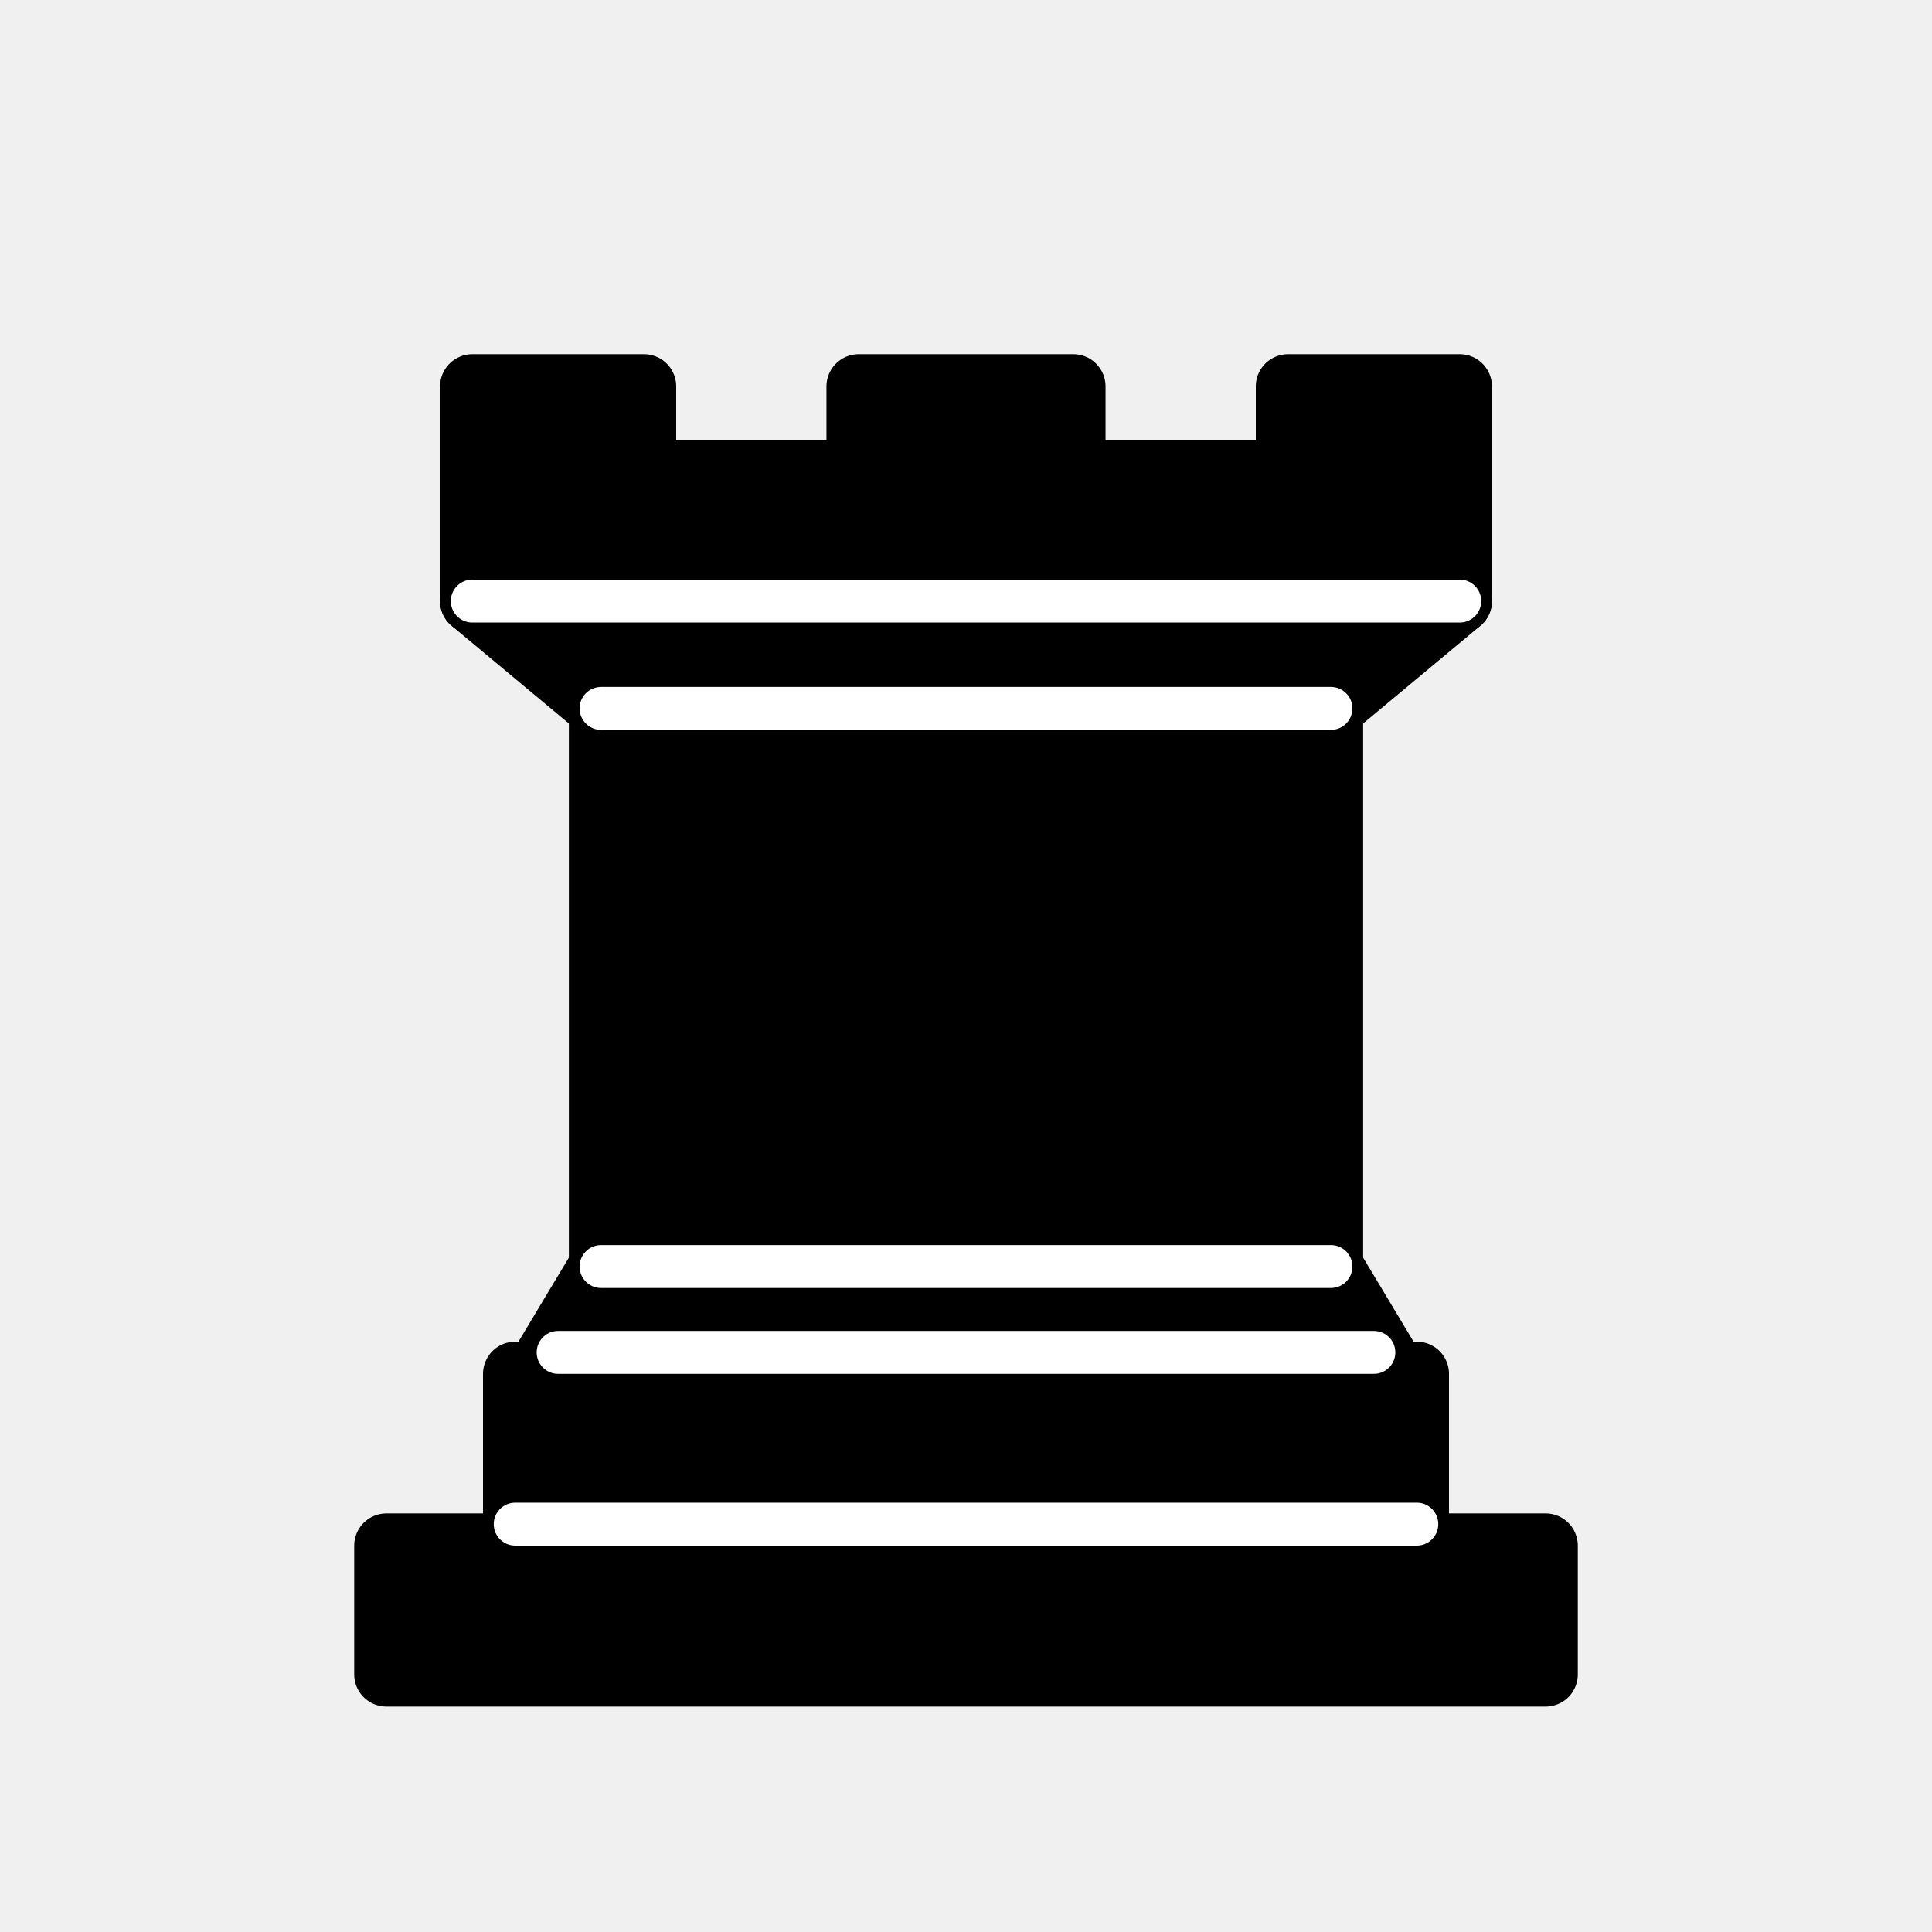
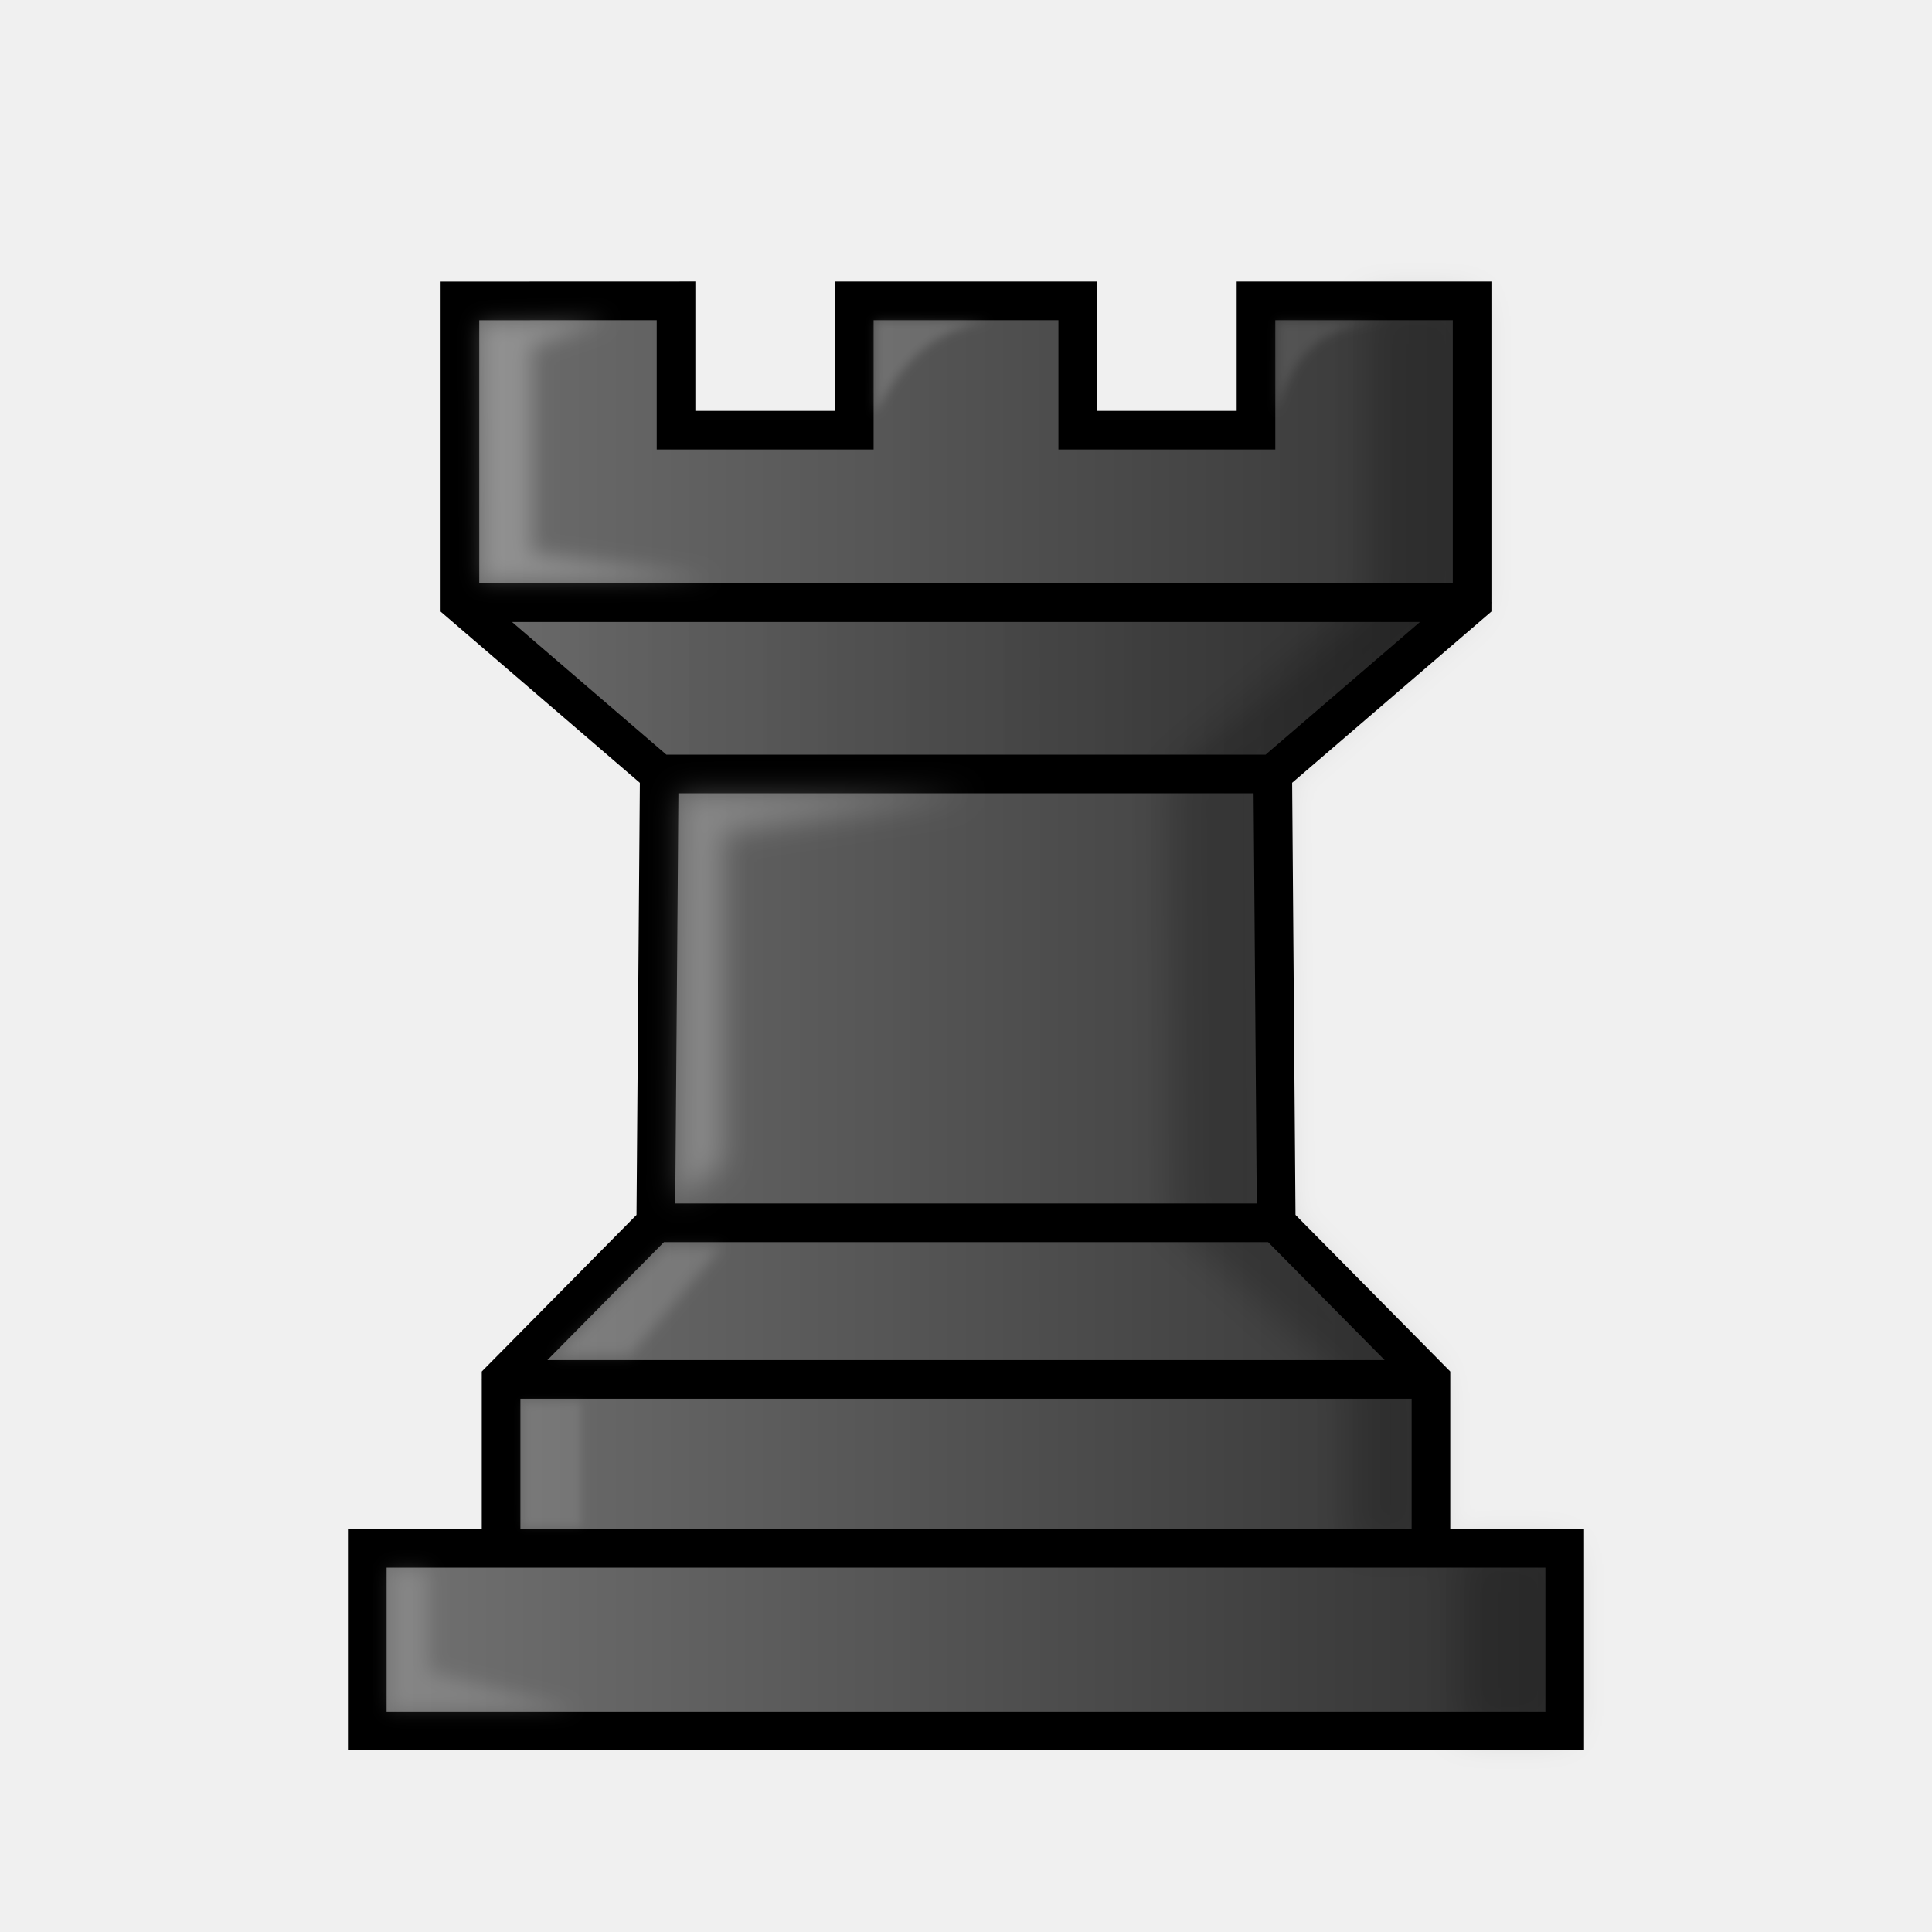
- <svg xmlns="http://www.w3.org/2000/svg" version="1.1" width="45" height="45" viewBox="0 0 45 45">
-   <g style="opacity:1; fill:000000; fill-opacity:1; fill-rule:evenodd; stroke:#000000; stroke-width:1.5; stroke-linecap:round;stroke-linejoin:round;stroke-miterlimit:4; stroke-dasharray:none; stroke-opacity:1;">
-     <path d="M 9,39 L 36,39 L 36,36 L 9,36 L 9,39 z " style="stroke-linecap:butt;" />
-     <path d="M 12.5,32 L 14,29.5 L 31,29.5 L 32.5,32 L 12.5,32 z " style="stroke-linecap:butt;" />
-     <path d="M 12,36 L 12,32 L 33,32 L 33,36 L 12,36 z " style="stroke-linecap:butt;" />
-     <path d="M 14,29.5 L 14,16.5 L 31,16.5 L 31,29.5 L 14,29.5 z " style="stroke-linecap:butt;stroke-linejoin:miter;" />
-     <path d="M 14,16.5 L 11,14 L 34,14 L 31,16.5 L 14,16.5 z " style="stroke-linecap:butt;" />
-     <path d="M 11,14 L 11,9 L 15,9 L 15,11 L 20,11 L 20,9 L 25,9 L 25,11 L 30,11 L 30,9 L 34,9 L 34,14 L 11,14 z " style="stroke-linecap:butt;" />
-     <path d="M 12,35.5 L 33,35.5 L 33,35.5" style="fill:none; stroke:#ffffff; stroke-width:1; stroke-linejoin:miter;" />
-     <path d="M 13,31.5 L 32,31.5" style="fill:none; stroke:#ffffff; stroke-width:1; stroke-linejoin:miter;" />
-     <path d="M 14,29.5 L 31,29.5" style="fill:none; stroke:#ffffff; stroke-width:1; stroke-linejoin:miter;" />
-     <path d="M 14,16.5 L 31,16.5" style="fill:none; stroke:#ffffff; stroke-width:1; stroke-linejoin:miter;" />
-     <path d="M 11,14 L 34,14" style="fill:none; stroke:#ffffff; stroke-width:1; stroke-linejoin:miter;" />
-   </g>
+ <svg xmlns="http://www.w3.org/2000/svg" fill-rule="evenodd" clip-rule="evenodd" image-rendering="optimizeQuality" shape-rendering="geometricPrecision" text-rendering="geometricPrecision" viewBox="0 1.5 50 50">
+   <defs>
+     <filter id="b" width="1.223" height="1.061" x="-.112" y="-.03" color-interpolation-filters="sRGB">
+       <feGaussianBlur stdDeviation=".463" />
+     </filter>
+     <filter id="c" width="1.255" height="1.187" x="-.127" y="-.094" color-interpolation-filters="sRGB">
+       <feGaussianBlur stdDeviation=".264" />
+     </filter>
+     <filter id="d" width="1.296" height="1.17" x="-.148" y="-.085" color-interpolation-filters="sRGB">
+       <feGaussianBlur stdDeviation=".373" />
+     </filter>
+     <filter id="e" width="1.171" height="1.294" x="-.085" y="-.147" color-interpolation-filters="sRGB">
+       <feGaussianBlur stdDeviation=".173" />
+     </filter>
+     <filter id="f" width="1.277" height="1.177" x="-.139" y="-.088" color-interpolation-filters="sRGB">
+       <feGaussianBlur stdDeviation=".119" />
+     </filter>
+     <filter id="g" width="1.164" height="1.315" x="-.082" y="-.158" color-interpolation-filters="sRGB">
+       <feGaussianBlur stdDeviation=".24" />
+     </filter>
+     <filter id="h" width="1.195" height="1.242" x="-.097" y="-.121" color-interpolation-filters="sRGB">
+       <feGaussianBlur stdDeviation=".123" />
+     </filter>
+     <filter id="i" width="1.195" height="1.242" x="-.097" y="-.121" color-interpolation-filters="sRGB">
+       <feGaussianBlur stdDeviation=".123" />
+     </filter>
+     <linearGradient id="a" x1="9.005" x2="40.995" y1="26.762" y2="26.762" gradientTransform="translate(0 1.029)" gradientUnits="userSpaceOnUse">
+       <stop offset="0" stop-color="#737373" />
+       <stop offset="1" stop-color="#303030" />
+     </linearGradient>
+     <linearGradient id="j" x1="-36.133" x2="-9.938" y1="-313.97" y2="-313.97" gradientTransform="matrix(-1 0 0 1 1.964 333.28)" gradientUnits="userSpaceOnUse">
+       <stop offset="0" />
+       <stop offset="1" stop-opacity="0" />
+     </linearGradient>
+   </defs>
+   <path fill="url(#a)" stroke="#000" stroke-linecap="round" d="M12.973 41.57h24.121m-24.127-4.371h24.066m-20.061-4.052H33.03M17.062 21.53h15.879m-21.038-4.432h26.196m-26.196-7.81v7.81l5.158 4.433-.09 11.618-4.003 4.051v4.371H9.505v4.726h30.99V41.57h-3.462V37.2l-4.004-4.052-.09-11.618 5.159-4.433v-7.81h-5.593v3.347h-4.613V9.286h-5.783v3.348h-4.613V9.286z" />
+   <path d="M46.199-268.38v7.725l-5.02 4.386.089 11.489 4.413 4.006v4.323h2.829v4.673h2.632v-4.673h-3.358v-4.322L43.9-244.78l-.088-11.492 5.002-4.383v-7.725z" filter="url(#b)" opacity=".2" style="mix-blend-mode:normal" transform="matrix(1.031 0 0 1.0112 -12.232 280.67)" />
+   <path fill="#fff" d="m12.466 16.525-.041-6.675 3.328-.095-1.997.711v5.356l4.704.667z" filter="url(#c)" opacity=".25" style="mix-blend-mode:normal" />
+   <path fill="#fff" d="M17.596 22.031h7.58l-6.467 1v8.598l-1.161.922z" filter="url(#d)" opacity=".25" style="mix-blend-mode:normal" />
+   <path fill="#fff" d="m14.358 36.582 2.86-2.83h1.479l-2.4 2.83z" filter="url(#e)" opacity=".15" style="mix-blend-mode:normal" />
+   <path fill="#fff" d="m13.518 37.794.005 3.214h1.524l-.003-3.225z" filter="url(#f)" opacity=".1" style="mix-blend-mode:normal" />
+   <path fill="#fff" d="M10.067 42.104h1.015v2.66l3.872.987h-4.887z" filter="url(#g)" opacity=".15" style="mix-blend-mode:normal" />
+   <path fill="#fff" d="m22.651 9.794-.017 2.433c.658-1.23 1.363-2.176 3.026-2.424z" filter="url(#h)" opacity=".15" style="mix-blend-mode:normal" />
+   <path fill="#fff" d="m33.051 9.807-.017 2.433c.388-1.52 1.111-2.39 3.026-2.425z" filter="url(#i)" opacity=".1" style="mix-blend-mode:normal" />
+   <path fill="url(#j)" d="M38.098 17.097H11.903l5.16 4.433H32.94z" opacity=".2" />
</svg>
